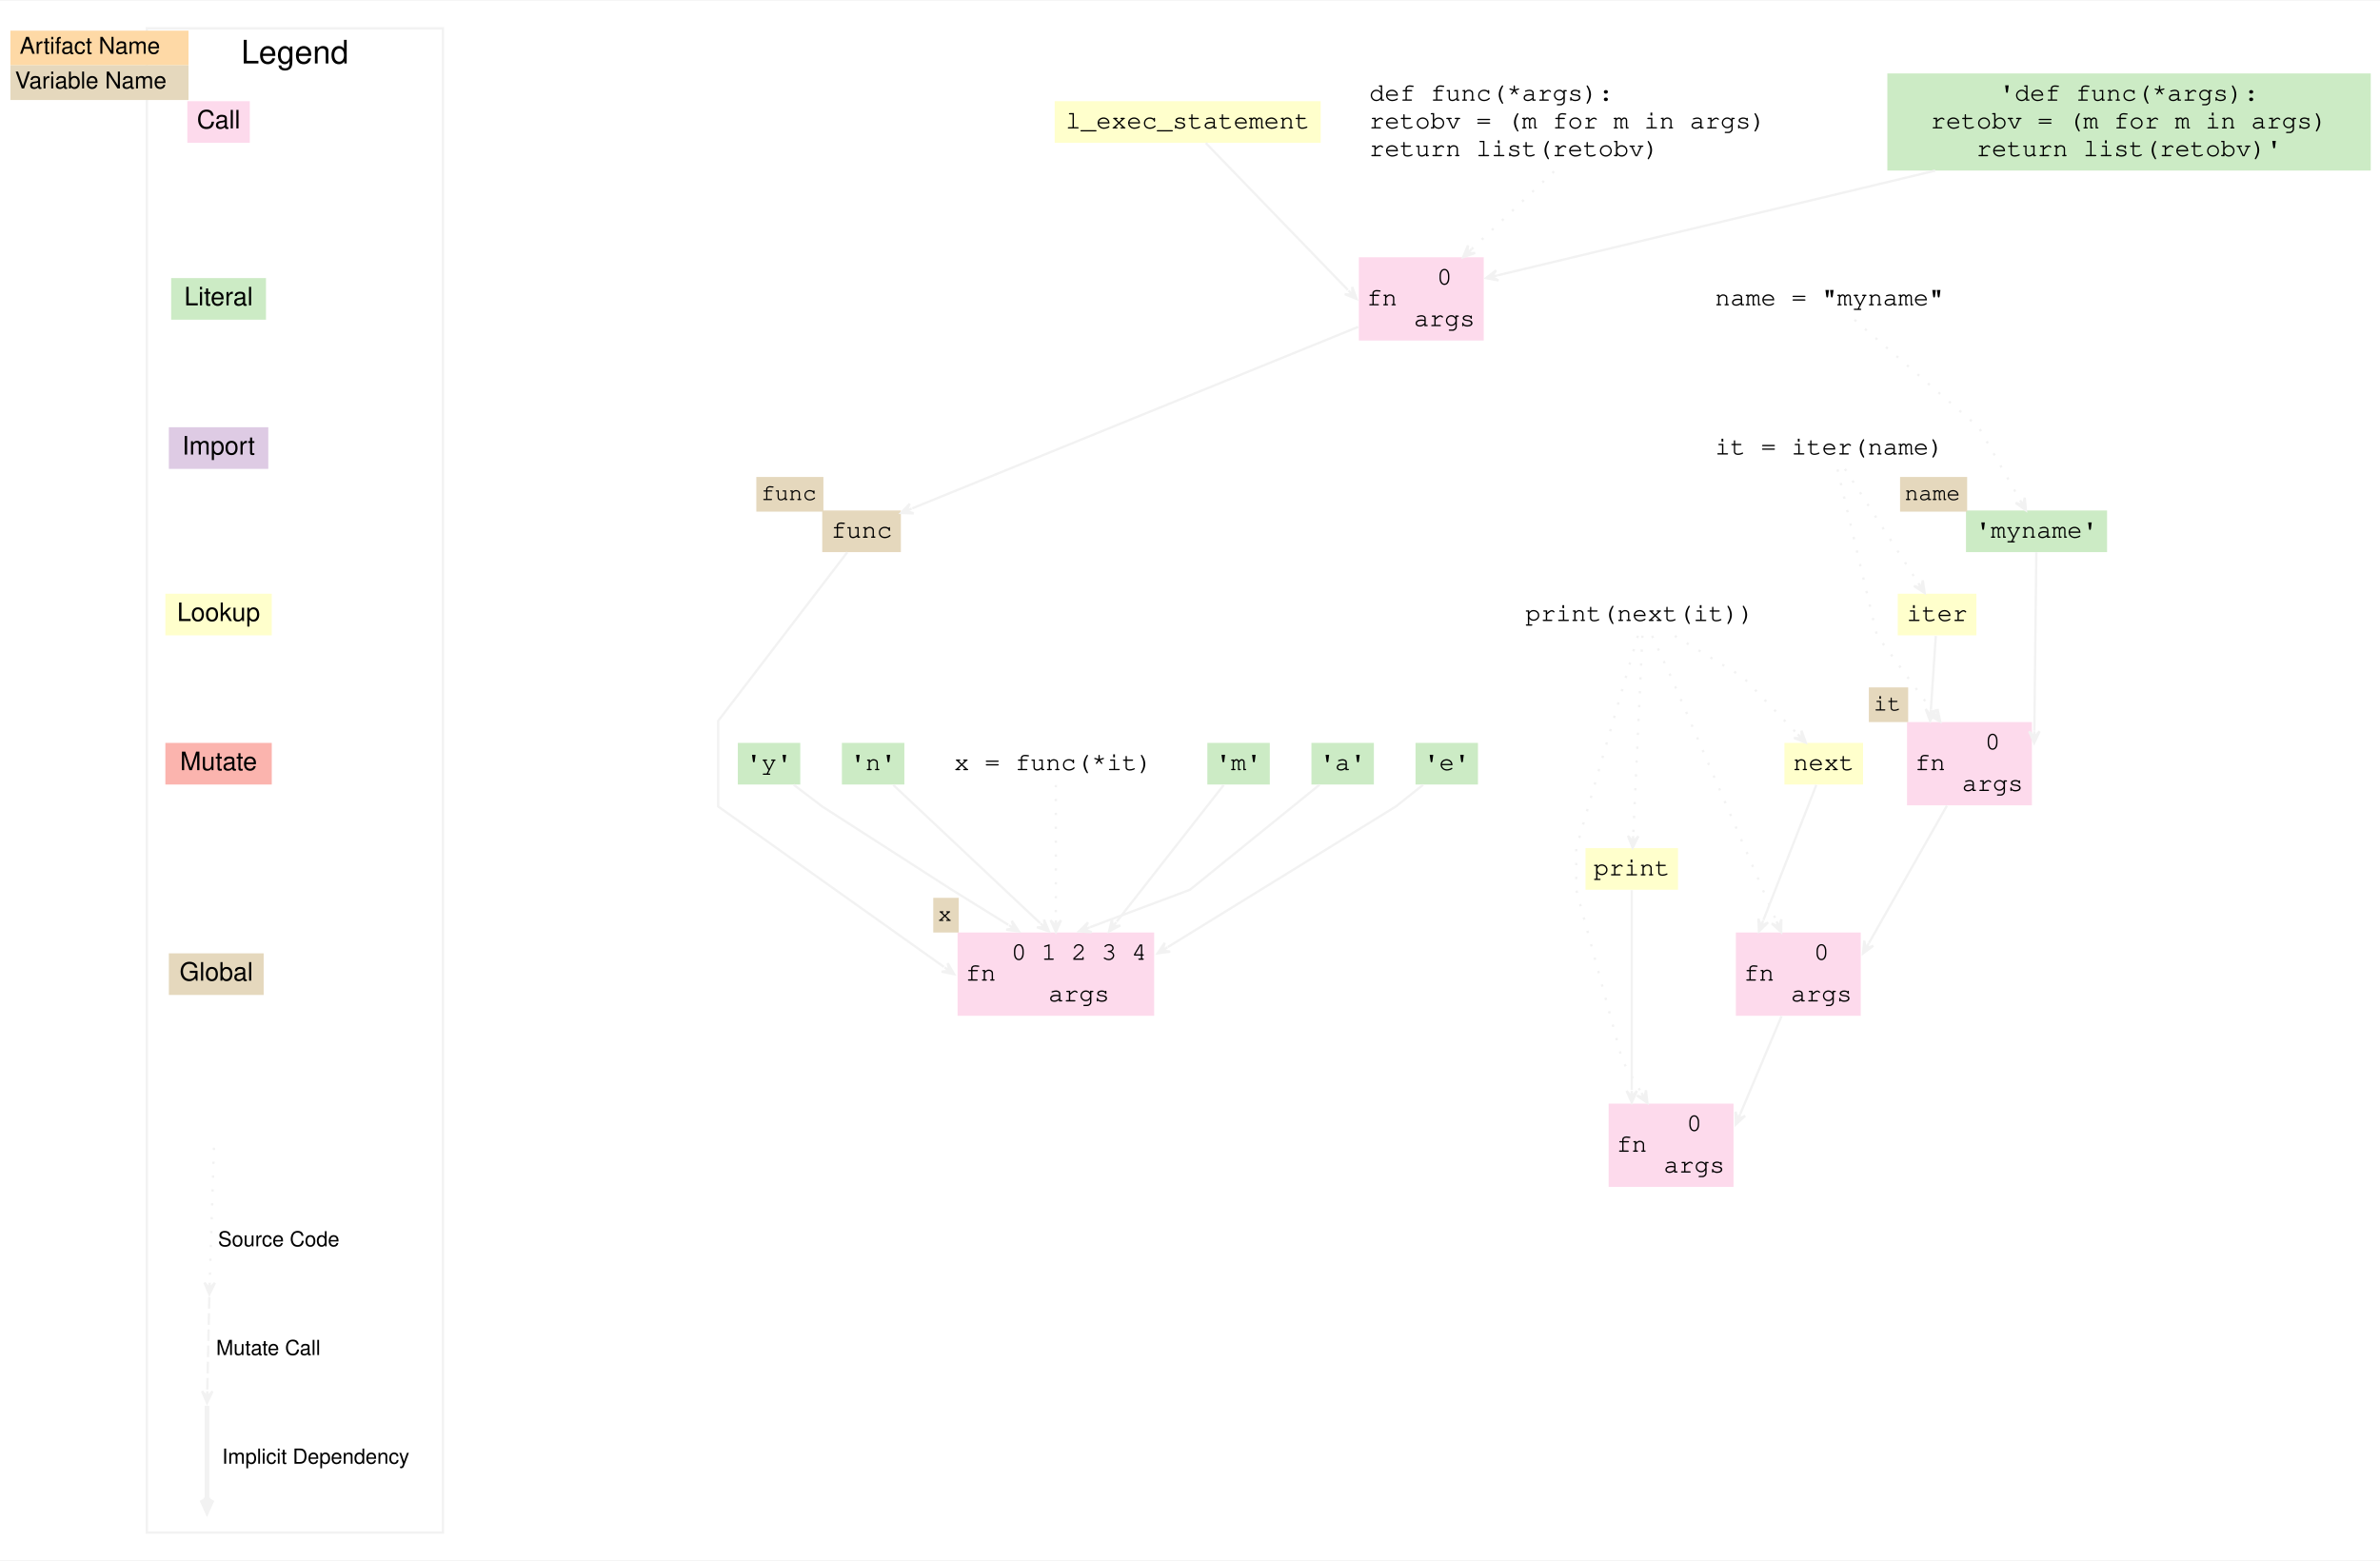
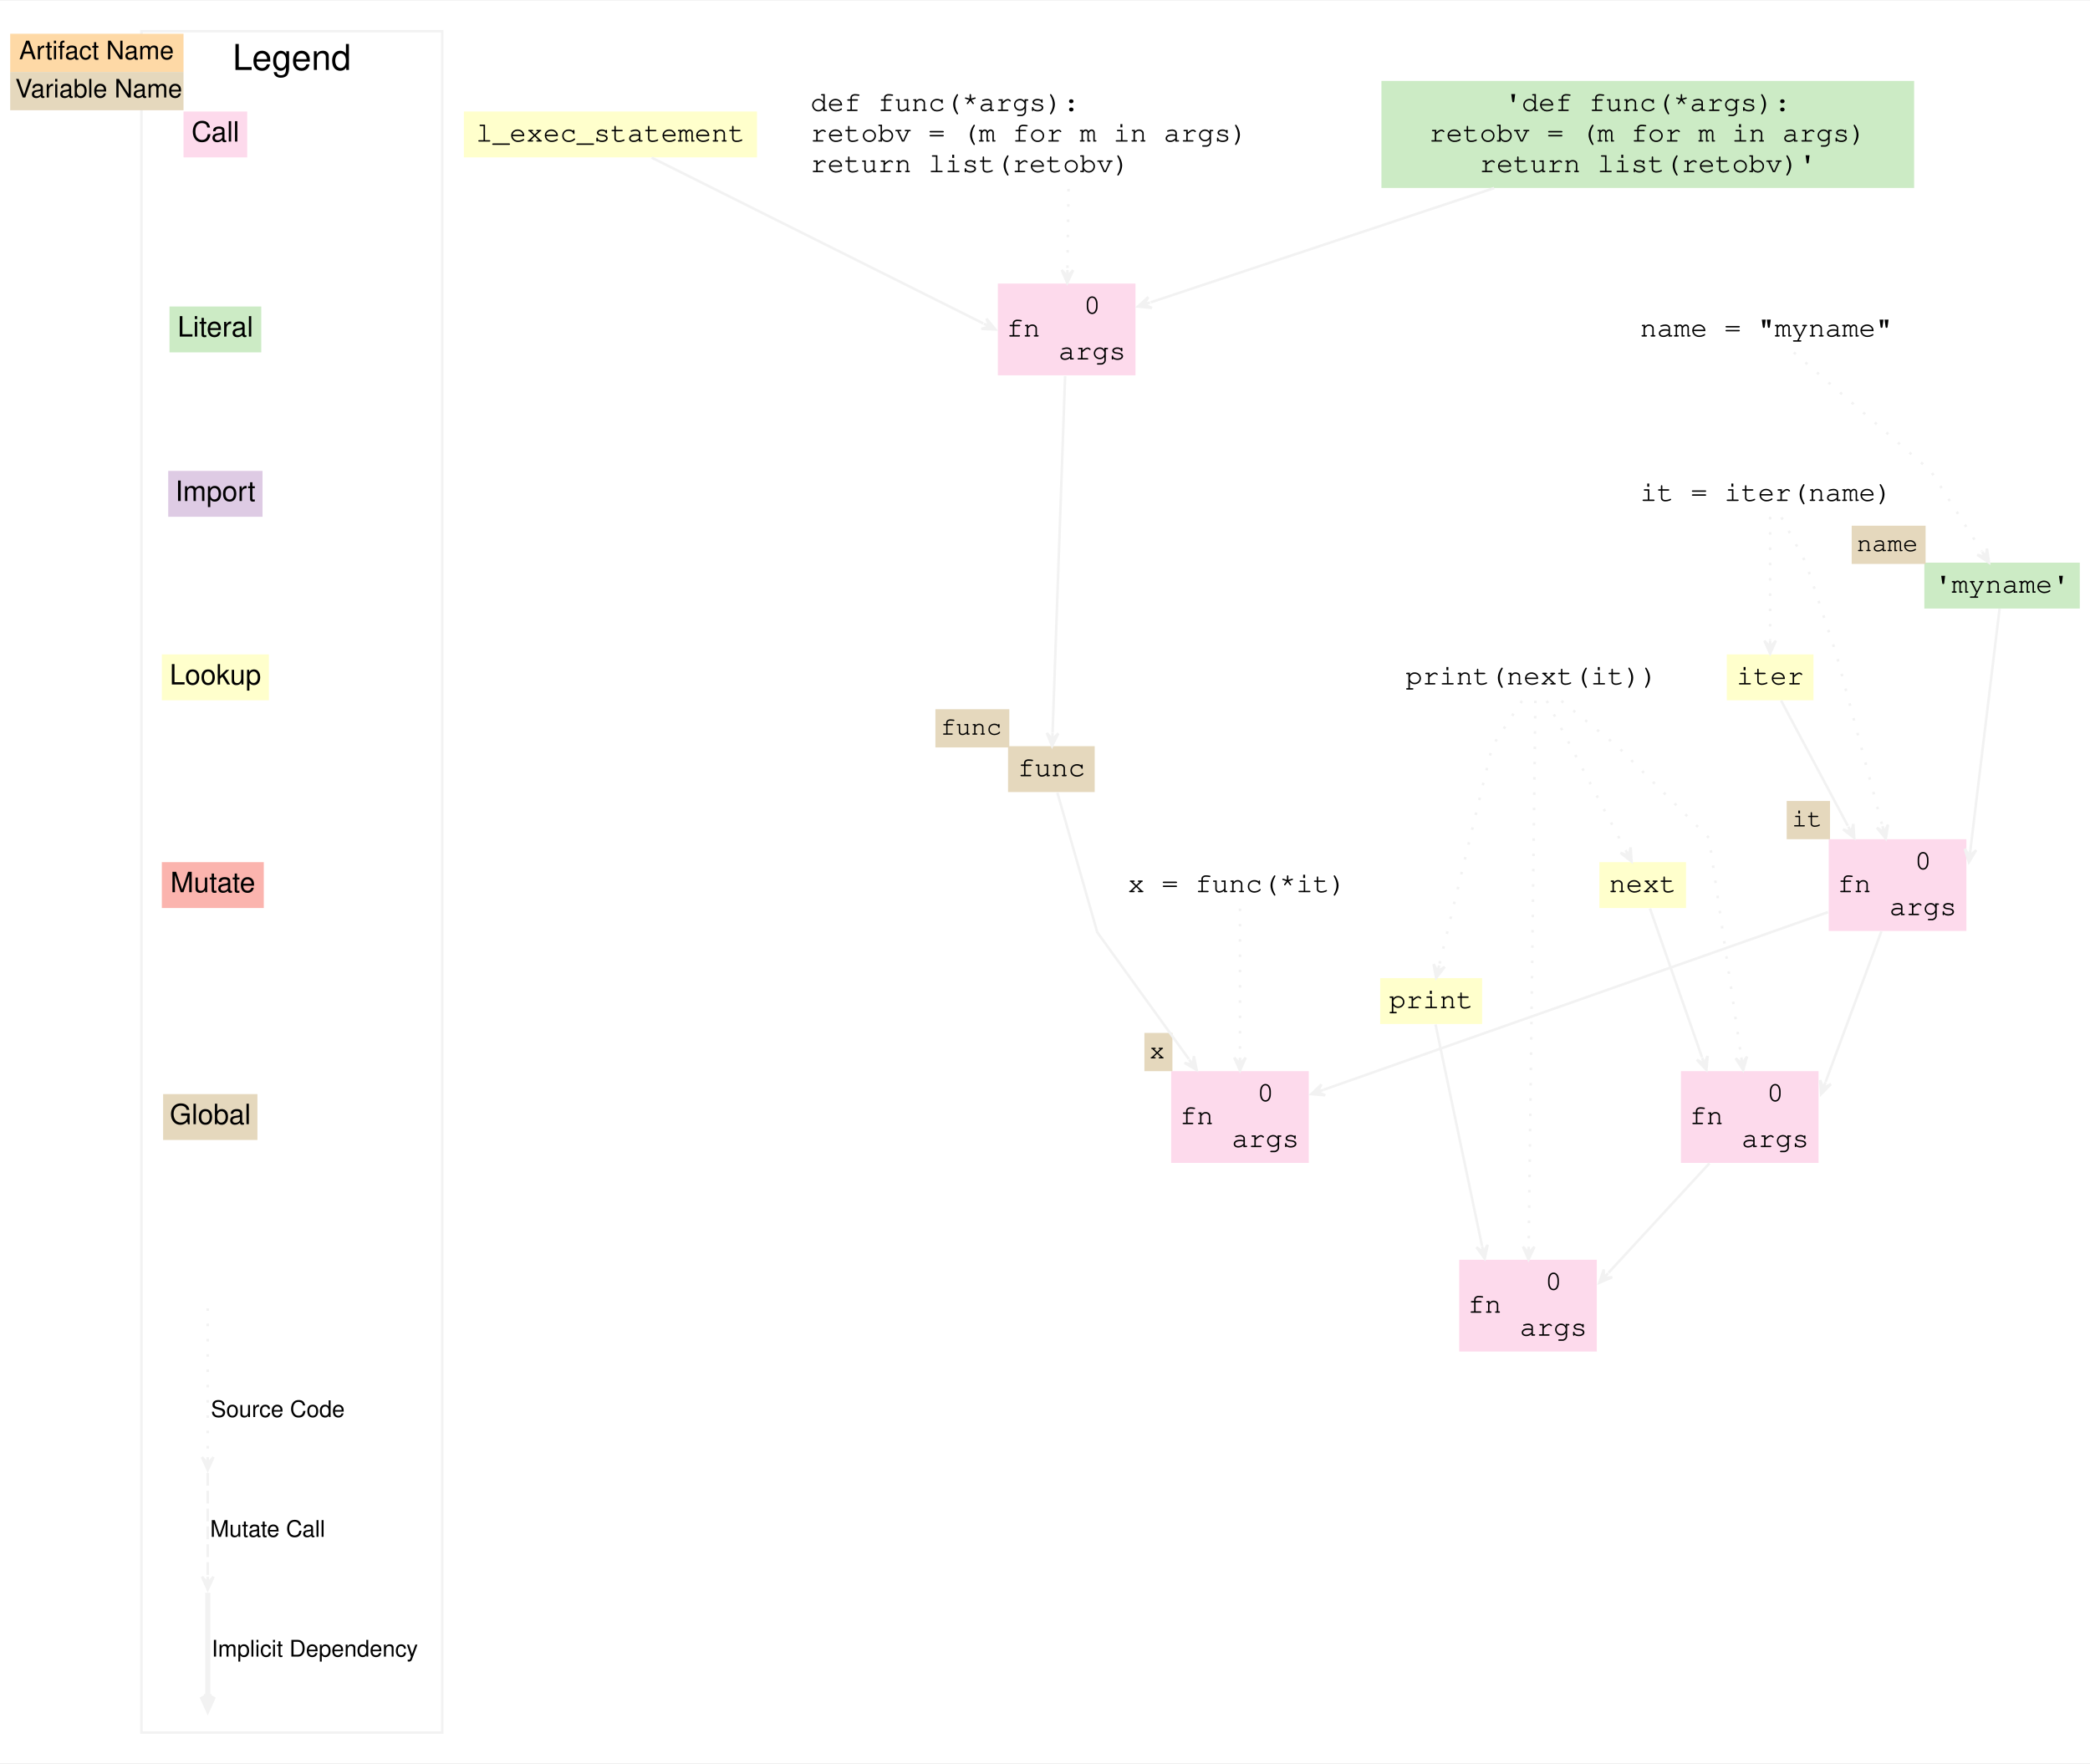
- <svg xmlns="http://www.w3.org/2000/svg" width="1029pt" height="675pt" viewBox="0 0 1029 674.5">
-   <g class="graph" transform="scale(1) translate(4 670.5)">
-     <polygon points="-4 4 -4 -670.5 1025 -670.5 1025 4" fill="#fff" stroke="transparent" />
+ <svg xmlns="http://www.w3.org/2000/svg" width="820pt" height="692pt" viewBox="0 0 820 691.5">
+   <g class="graph" transform="scale(1) translate(4 687.5)">
+     <polygon points="-4 4 -4 -687.5 816 -687.5 816 4" fill="#fff" stroke="transparent" />
    <g class="cluster">
-       <polygon points="59.5 -8 59.5 -658.5 187.5 -658.5 187.5 -8" fill="none" stroke="#f2f2f2" />
-       <text x="123.5" y="-643.3" font-family="Helvetica,sans-Serif" font-size="14" text-anchor="middle">Legend</text>
-     </g>
-     <g class="node">
-       <polygon points="77 -609 77 -627 104 -627 104 -609" fill="#fddaec" stroke="#f2f2f2" stroke-width="0" />
-       <text x="90.5" y="-615.2" fill="#000000" font-family="Helvetica,sans-Serif" font-size="11" text-anchor="middle">Call</text>
-       <polygon points="0.5 -642.5 0.5 -657.5 77.5 -657.5 77.5 -642.5" fill="#fed9a6" stroke="transparent" />
-       <text x="4.5" y="-647.5" fill="#000000" font-family="Helvetica,sans-Serif" font-size="10">Artifact Name</text>
-       <polygon points="0.5 -627.5 0.5 -642.5 77.5 -642.5 77.5 -627.5" fill="#e5d8bd" stroke="transparent" />
-       <text x="2.5" y="-632.5" fill="#000000" font-family="Helvetica,sans-Serif" font-size="10">Variable Name</text>
-       <polygon points="111 -550.5 70 -550.5 70 -532.5 111 -532.5" fill="#ccebc5" stroke="#f2f2f2" stroke-width="0" />
-       <text x="90.5" y="-538.7" fill="#000000" font-family="Helvetica,sans-Serif" font-size="11" text-anchor="middle">Literal</text>
-       <polygon points="112 -486 69 -486 69 -468 112 -468" fill="#decbe4" stroke="#f2f2f2" stroke-width="0" />
-       <text x="90.5" y="-474.2" fill="#000000" font-family="Helvetica,sans-Serif" font-size="11" text-anchor="middle">Import</text>
-       <polygon points="113.5 -414 67.5 -414 67.5 -396 113.5 -396" fill="#ffc" stroke="#f2f2f2" stroke-width="0" />
-       <text x="90.5" y="-402.2" fill="#000000" font-family="Helvetica,sans-Serif" font-size="11" text-anchor="middle">Lookup</text>
-       <polygon points="67.5 -331.5 67.5 -349.5 113.5 -349.5 113.5 -331.5" fill="#fbb4ae" stroke="#f2f2f2" stroke-width="0" />
-       <text x="90.5" y="-337.7" fill="#000000" font-family="Helvetica,sans-Serif" font-size="11" text-anchor="middle">Mutate</text>
-       <polygon points="110 -258.5 69 -258.5 69 -240.5 110 -240.5" fill="#e5d8bd" stroke="#f2f2f2" stroke-width="0" />
-       <text x="89.5" y="-246.7" fill="#000000" font-family="Helvetica,sans-Serif" font-size="11" text-anchor="middle">Global</text>
+       <polygon points="51.5 -8 51.5 -675.5 169.5 -675.5 169.5 -8" fill="none" stroke="#f2f2f2" />
+       <text x="110.5" y="-660.3" font-family="Helvetica,sans-Serif" font-size="14" text-anchor="middle">Legend</text>
+     </g>
+     <g class="node">
+       <polygon points="68 -626 68 -644 93 -644 93 -626" fill="#fddaec" stroke="#f2f2f2" stroke-width="0" />
+       <text x="80.5" y="-632.2" fill="#000000" font-family="Helvetica,sans-Serif" font-size="11" text-anchor="middle">Call</text>
+       <polygon points="0 -659.5 0 -674.5 68 -674.5 68 -659.5" fill="#fed9a6" stroke="transparent" />
+       <text x="3.5" y="-664.5" fill="#000000" font-family="Helvetica,sans-Serif" font-size="10">Artifact Name</text>
+       <polygon points="0 -644.5 0 -659.5 68 -659.5 68 -644.5" fill="#e5d8bd" stroke="transparent" />
+       <text x="2" y="-649.5" fill="#000000" font-family="Helvetica,sans-Serif" font-size="10">Variable Name</text>
+       <polygon points="98.5 -567.5 62.5 -567.5 62.5 -549.5 98.5 -549.5" fill="#ccebc5" stroke="#f2f2f2" stroke-width="0" />
+       <text x="80.5" y="-555.7" fill="#000000" font-family="Helvetica,sans-Serif" font-size="11" text-anchor="middle">Literal</text>
+       <polygon points="99 -503 62 -503 62 -485 99 -485" fill="#decbe4" stroke="#f2f2f2" stroke-width="0" />
+       <text x="80.5" y="-491.2" fill="#000000" font-family="Helvetica,sans-Serif" font-size="11" text-anchor="middle">Import</text>
+       <polygon points="101.5 -431 59.5 -431 59.5 -413 101.5 -413" fill="#ffc" stroke="#f2f2f2" stroke-width="0" />
+       <text x="80.5" y="-419.2" fill="#000000" font-family="Helvetica,sans-Serif" font-size="11" text-anchor="middle">Lookup</text>
+       <polygon points="59.5 -331.5 59.5 -349.5 99.5 -349.5 99.5 -331.5" fill="#fbb4ae" stroke="#f2f2f2" stroke-width="0" />
+       <text x="79.5" y="-337.7" fill="#000000" font-family="Helvetica,sans-Serif" font-size="11" text-anchor="middle">Mutate</text>
+       <polygon points="97 -258.5 60 -258.5 60 -240.5 97 -240.5" fill="#e5d8bd" stroke="#f2f2f2" stroke-width="0" />
+       <text x="78.5" y="-246.7" fill="#000000" font-family="Helvetica,sans-Serif" font-size="11" text-anchor="middle">Global</text>
    </g>
    <g class="edge">
-       <path d="m88.5-174.45c-0.05 1.58-1.37 43.52-1.84 58.33" fill="none" stroke="#f2f2f2" stroke-dasharray="1,5" />
-       <polygon points="86.5 -111.04 88.91 -115.97 86.58 -113.54 86.66 -116.04 86.66 -116.04 86.66 -116.04 86.58 -113.54 84.41 -116.11 86.5 -111.04" fill="#f2f2f2" stroke="#f2f2f2" />
-       <text x="116.5" y="-131.8" font-family="Helvetica,sans-Serif" font-size="9" text-anchor="middle">Source Code</text>
-       <path d="m86.5-109.87c-0.05 2.11-0.63 28.8-0.88 40.47" fill="none" stroke="#f2f2f2" stroke-dasharray="5,2" />
-       <polygon points="85.5 -64.12 87.86 -69.07 85.56 -66.62 85.61 -69.12 85.61 -69.12 85.61 -69.12 85.56 -66.62 83.36 -69.17 85.5 -64.12" fill="#f2f2f2" stroke="#f2f2f2" />
-       <text x="112" y="-84.8" font-family="Helvetica,sans-Serif" font-size="9" text-anchor="middle">Mutate Call</text>
-       <path d="m85.5-62.87v40.47" fill="none" stroke="#f2f2f2" stroke-width="2" />
-       <polygon points="85.5 -17.12 87.75 -22.12 86 -19.62 86 -22.12 85.5 -22.12 85 -22.12 85 -19.62 83.25 -22.12 85.5 -17.12" fill="#f2f2f2" stroke="#f2f2f2" stroke-width="2" />
-       <text x="132.5" y="-37.8" font-family="Helvetica,sans-Serif" font-size="9" text-anchor="middle">Implicit Dependency</text>
-     </g>
-     <g class="node">
-       <polygon points="567 -627 452 -627 452 -609 567 -609" fill="#ffc" stroke="#f2f2f2" stroke-width="0" />
-       <text x="509.5" y="-615.2" fill="#000000" font-family="Courier,monospace" font-size="11" text-anchor="middle">l_exec_statement</text>
-       <polygon points="583.5 -523.5 583.5 -559.5 637.5 -559.5 637.5 -523.5" fill="#fddaec" stroke="#f2f2f2" stroke-width="0" />
-       <text x="593.5" y="-538.7" fill="#000000" font-family="Courier,monospace" font-size="11" text-anchor="middle">fn</text>
-       <polyline points="603.5 -523.5 603.5 -559.5" fill="none" stroke="#f2f2f2" stroke-width="0" />
-       <text x="620.5" y="-547.7" fill="#000000" font-family="Courier,monospace" font-size="11" text-anchor="middle">0</text>
-       <polyline points="603.5 -541.5 637.5 -541.5" fill="none" stroke="#f2f2f2" stroke-width="0" />
-       <text x="620.5" y="-529.7" fill="#000000" font-family="Courier,monospace" font-size="11" text-anchor="middle">args</text>
-     </g>
-     <g class="edge" stroke="#f2f2f2">
-       <path d="m517.31-608.92c15.6 16.13 50.07 51.78 61.46 63.56" fill="none" />
-       <polygon points="582.5 -541.5 580.64 -546.66 580.76 -543.3 579.02 -545.09 579.02 -545.09 579.02 -545.09 580.76 -543.3 577.41 -543.53 582.5 -541.5" fill="#f2f2f2" />
-     </g>
-     <g class="node">
-       <polygon points="1021 -639 812 -639 812 -597 1021 -597" fill="#ccebc5" stroke="#f2f2f2" stroke-width="0" />
+       <path d="m77.5-174.45v58.33" fill="none" stroke="#f2f2f2" stroke-dasharray="1,5" />
+       <polygon points="77.5 -111.04 79.75 -116.04 77.5 -113.54 77.5 -116.04 77.5 -116.04 77.5 -116.04 77.5 -113.54 75.25 -116.04 77.5 -111.04" fill="#f2f2f2" stroke="#f2f2f2" />
+       <text x="105" y="-131.8" font-family="Helvetica,sans-Serif" font-size="9" text-anchor="middle">Source Code</text>
+       <path d="m77.5-109.87v40.47" fill="none" stroke="#f2f2f2" stroke-dasharray="5,2" />
+       <polygon points="77.5 -64.12 79.75 -69.12 77.5 -66.62 77.5 -69.12 77.5 -69.12 77.5 -69.12 77.5 -66.62 75.25 -69.12 77.5 -64.12" fill="#f2f2f2" stroke="#f2f2f2" />
+       <text x="101" y="-84.8" font-family="Helvetica,sans-Serif" font-size="9" text-anchor="middle">Mutate Call</text>
+       <path d="m77.5-62.87v40.47" fill="none" stroke="#f2f2f2" stroke-width="2" />
+       <polygon points="77.5 -17.12 79.75 -22.12 78 -19.62 78 -22.12 77.5 -22.12 77 -22.12 77 -19.62 75.25 -22.12 77.5 -17.12" fill="#f2f2f2" stroke="#f2f2f2" stroke-width="2" />
+       <text x="119.5" y="-37.8" font-family="Helvetica,sans-Serif" font-size="9" text-anchor="middle">Implicit Dependency</text>
+     </g>
+     <g class="node">
+       <polygon points="293 -644 178 -644 178 -626 293 -626" fill="#ffc" stroke="#f2f2f2" stroke-width="0" />
+       <text x="235.5" y="-632.2" fill="#000000" font-family="Courier,monospace" font-size="11" text-anchor="middle">l_exec_statement</text>
+       <polygon points="387.5 -540.5 387.5 -576.5 441.5 -576.5 441.5 -540.5" fill="#fddaec" stroke="#f2f2f2" stroke-width="0" />
+       <text x="397.5" y="-555.7" fill="#000000" font-family="Courier,monospace" font-size="11" text-anchor="middle">fn</text>
+       <polyline points="407.5 -540.5 407.5 -576.5" fill="none" stroke="#f2f2f2" stroke-width="0" />
+       <text x="424.5" y="-564.7" fill="#000000" font-family="Courier,monospace" font-size="11" text-anchor="middle">0</text>
+       <polyline points="407.5 -558.5 441.5 -558.5" fill="none" stroke="#f2f2f2" stroke-width="0" />
+       <text x="424.5" y="-546.7" fill="#000000" font-family="Courier,monospace" font-size="11" text-anchor="middle">args</text>
+     </g>
+     <g class="edge" stroke="#f2f2f2">
+       <path d="m251.66-625.92c33.78 16.89 110.37 55.19 130.12 65.06" fill="none" />
+       <polygon points="386.5 -558.5 383.03 -562.75 384.26 -559.62 382.03 -560.74 382.03 -560.74 382.03 -560.74 384.26 -559.62 381.02 -558.72 386.5 -558.5" fill="#f2f2f2" />
+     </g>
+     <g class="node">
+       <polygon points="747 -656 538 -656 538 -614 747 -614" fill="#ccebc5" stroke="#f2f2f2" stroke-width="0" />
      <g fill="#000000" font-family="Courier,monospace" font-size="11" text-anchor="middle">
-         <text x="916.5" y="-627.2">'def func(*args):</text>
-         <text x="916.5" y="-615.2">retobv = (m for m in args)</text>
-         <text x="916.5" y="-603.2">return list(retobv)'</text>
+         <text x="642.5" y="-644.2">'def func(*args):</text>
+         <text x="642.5" y="-632.2">retobv = (m for m in args)</text>
+         <text x="642.5" y="-620.2">return list(retobv)'</text>
      </g>
    </g>
    <g class="edge" stroke="#f2f2f2">
-       <path d="m832.71-596.96c-71.62 17.14-166.6 39.85-189.22 45.27" fill="none" />
-       <polygon points="638.5 -550.5 643.89 -549.48 640.93 -551.08 643.36 -551.66 643.36 -551.66 643.36 -551.66 640.93 -551.08 642.84 -553.85 638.5 -550.5" fill="#f2f2f2" />
-     </g>
-     <g class="node">
-       <polygon points="385.5 -450 351.5 -450 351.5 -432 385.5 -432" fill="#e5d8bd" stroke="#f2f2f2" stroke-width="0" />
-       <text x="368.5" y="-438.2" fill="#000000" font-family="Courier,monospace" font-size="11" text-anchor="middle">func</text>
-       <polygon points="323 -449.5 323 -464.5 352 -464.5 352 -449.5" fill="#e5d8bd" stroke="transparent" />
-       <text x="325" y="-454.5" fill="#000000" font-family="Courier,monospace" font-size="10">func</text>
-       <polygon points="410 -231.5 410 -267.5 495 -267.5 495 -231.5" fill="#fddaec" stroke="#f2f2f2" stroke-width="0" />
-       <text x="420" y="-246.7" fill="#000000" font-family="Courier,monospace" font-size="11" text-anchor="middle">fn</text>
-       <polyline points="430 -231.5 430 -267.5" fill="none" stroke="#f2f2f2" stroke-width="0" />
-       <text x="436.5" y="-255.7" fill="#000000" font-family="Courier,monospace" font-size="11" text-anchor="middle">0</text>
-       <polyline points="443 -249.5 443 -267.5" fill="none" stroke="#f2f2f2" stroke-width="0" />
-       <text x="449.5" y="-255.7" fill="#000000" font-family="Courier,monospace" font-size="11" text-anchor="middle">1</text>
-       <polyline points="456 -249.5 456 -267.5" fill="none" stroke="#f2f2f2" stroke-width="0" />
-       <text x="462.5" y="-255.7" fill="#000000" font-family="Courier,monospace" font-size="11" text-anchor="middle">2</text>
-       <polyline points="469 -249.5 469 -267.5" fill="none" stroke="#f2f2f2" stroke-width="0" />
-       <text x="475.5" y="-255.7" fill="#000000" font-family="Courier,monospace" font-size="11" text-anchor="middle">3</text>
-       <polyline points="482 -249.5 482 -267.5" fill="none" stroke="#f2f2f2" stroke-width="0" />
-       <text x="488.5" y="-255.7" fill="#000000" font-family="Courier,monospace" font-size="11" text-anchor="middle">4</text>
-       <polyline points="430 -249.5 495 -249.5" fill="none" stroke="#f2f2f2" stroke-width="0" />
-       <text x="462.5" y="-237.7" fill="#000000" font-family="Courier,monospace" font-size="11" text-anchor="middle">args</text>
-       <polygon points="399.5 -267.5 399.5 -282.5 410.5 -282.5 410.5 -267.5" fill="#e5d8bd" stroke="transparent" />
-       <text x="401.5" y="-272.5" fill="#000000" font-family="Courier,monospace" font-size="10">x</text>
-     </g>
-     <g class="edge" stroke="#f2f2f2">
-       <path d="m362.33-431.94c-15.68 20.49-55.83 72.94-55.83 72.94v37s78.09 55.51 97.62 69.38" fill="none" />
-       <polygon points="408.5 -249.5 405.73 -254.23 406.46 -250.95 404.42 -252.4 404.42 -252.4 404.42 -252.4 406.46 -250.95 403.12 -250.56 408.5 -249.5" fill="#f2f2f2" />
-       <path d="m583.21-529.39c-48.44 19.72-148.52 60.45-192.81 78.47" fill="none" />
-       <polygon points="385.54 -448.94 391.02 -448.74 387.85 -449.88 390.17 -450.82 390.17 -450.82 390.17 -450.82 387.85 -449.88 389.32 -452.9 385.54 -448.94" fill="#f2f2f2" />
-     </g>
-     <g class="node">
-       <polygon points="907 -450 846 -450 846 -432 907 -432" fill="#ccebc5" stroke="#f2f2f2" stroke-width="0" />
-       <text x="876.5" y="-438.2" fill="#000000" font-family="Courier,monospace" font-size="11" text-anchor="middle">'myname'</text>
-       <polygon points="817.5 -449.5 817.5 -464.5 846.5 -464.5 846.5 -449.5" fill="#e5d8bd" stroke="transparent" />
-       <text x="819.5" y="-454.5" fill="#000000" font-family="Courier,monospace" font-size="10">name</text>
-       <polygon points="820.5 -322.5 820.5 -358.5 874.5 -358.5 874.5 -322.5" fill="#fddaec" stroke="#f2f2f2" stroke-width="0" />
-       <text x="830.5" y="-337.7" fill="#000000" font-family="Courier,monospace" font-size="11" text-anchor="middle">fn</text>
-       <polyline points="840.5 -322.5 840.5 -358.5" fill="none" stroke="#f2f2f2" stroke-width="0" />
-       <text x="857.5" y="-346.7" fill="#000000" font-family="Courier,monospace" font-size="11" text-anchor="middle">0</text>
-       <polyline points="840.5 -340.5 874.5 -340.5" fill="none" stroke="#f2f2f2" stroke-width="0" />
-       <text x="857.5" y="-328.7" fill="#000000" font-family="Courier,monospace" font-size="11" text-anchor="middle">args</text>
-       <polygon points="804 -358.5 804 -373.5 821 -373.5 821 -358.5" fill="#e5d8bd" stroke="transparent" />
-       <text x="806" y="-363.5" fill="#000000" font-family="Courier,monospace" font-size="10">it</text>
-     </g>
-     <g class="edge" stroke="#f2f2f2">
-       <path d="m876.41-431.97c-0.2 18.17-0.68 62.02-0.85 77.2" fill="none" />
-       <polygon points="875.5 -349.5 877.81 -354.47 875.53 -352 875.56 -354.5 875.56 -354.5 875.56 -354.5 875.53 -352 873.31 -354.52 875.5 -349.5" fill="#f2f2f2" />
-     </g>
-     <g class="node">
-       <polygon points="850.5 -414 816.5 -414 816.5 -396 850.5 -396" fill="#ffc" stroke="#f2f2f2" stroke-width="0" />
-       <text x="833.5" y="-402.2" fill="#000000" font-family="Courier,monospace" font-size="11" text-anchor="middle">iter</text>
-     </g>
-     <g class="edge" stroke="#f2f2f2">
-       <path d="m832.95-395.75c-0.62 9.24-1.59 23.92-2.11 31.63" fill="none" />
-       <polygon points="830.5 -359 833.08 -363.84 830.67 -361.49 830.83 -363.99 830.83 -363.99 830.83 -363.99 830.67 -361.49 828.59 -364.14 830.5 -359" fill="#f2f2f2" />
-     </g>
-     <g class="node">
-       <polygon points="746.5 -231.5 746.5 -267.5 800.5 -267.5 800.5 -231.5" fill="#fddaec" stroke="#f2f2f2" stroke-width="0" />
-       <text x="756.5" y="-246.7" fill="#000000" font-family="Courier,monospace" font-size="11" text-anchor="middle">fn</text>
-       <polyline points="766.5 -231.5 766.5 -267.5" fill="none" stroke="#f2f2f2" stroke-width="0" />
-       <text x="783.5" y="-255.7" fill="#000000" font-family="Courier,monospace" font-size="11" text-anchor="middle">0</text>
-       <polyline points="766.5 -249.5 800.5 -249.5" fill="none" stroke="#f2f2f2" stroke-width="0" />
-       <text x="783.5" y="-237.7" fill="#000000" font-family="Courier,monospace" font-size="11" text-anchor="middle">args</text>
-     </g>
-     <g class="edge" stroke="#f2f2f2">
-       <path d="m837.74-322.32c-10.76 18.95-27.38 48.22-33.69 59.34" fill="none" />
-       <polygon points="801.5 -258.5 805.93 -261.74 802.73 -260.67 803.97 -262.85 803.97 -262.85 803.97 -262.85 802.73 -260.67 802.01 -263.96 801.5 -258.5" fill="#f2f2f2" />
-     </g>
-     <g class="node">
-       <polygon points="801.5 -349.5 767.5 -349.5 767.5 -331.5 801.5 -331.5" fill="#ffc" stroke="#f2f2f2" stroke-width="0" />
-       <text x="784.5" y="-337.7" fill="#000000" font-family="Courier,monospace" font-size="11" text-anchor="middle">next</text>
-     </g>
-     <g class="edge" stroke="#f2f2f2">
-       <path d="m781.29-331.3c-5.86 14.97-18.12 46.28-22.86 58.38" fill="none" />
-       <polygon points="756.5 -268 760.42 -271.84 757.41 -270.33 758.32 -272.66 758.32 -272.66 758.32 -272.66 757.41 -270.33 756.23 -273.48 756.5 -268" fill="#f2f2f2" />
-     </g>
-     <g class="node">
-       <polygon points="691.5 -157.5 691.5 -193.5 745.5 -193.5 745.5 -157.5" fill="#fddaec" stroke="#f2f2f2" stroke-width="0" />
-       <text x="701.5" y="-172.7" fill="#000000" font-family="Courier,monospace" font-size="11" text-anchor="middle">fn</text>
-       <polyline points="711.5 -157.5 711.5 -193.5" fill="none" stroke="#f2f2f2" stroke-width="0" />
-       <text x="728.5" y="-181.7" fill="#000000" font-family="Courier,monospace" font-size="11" text-anchor="middle">0</text>
-       <polyline points="711.5 -175.5 745.5 -175.5" fill="none" stroke="#f2f2f2" stroke-width="0" />
-       <text x="728.5" y="-163.7" fill="#000000" font-family="Courier,monospace" font-size="11" text-anchor="middle">args</text>
-     </g>
-     <g class="edge" stroke="#f2f2f2">
-       <path d="m766.26-231.35c-5.99 14.22-14.11 33.46-17.8 42.2" fill="none" />
-       <polygon points="746.5 -184.5 750.52 -188.23 747.47 -186.8 748.44 -189.11 748.44 -189.11 748.44 -189.11 747.47 -186.8 746.37 -189.98 746.5 -184.5" fill="#f2f2f2" />
-     </g>
-     <g class="node">
-       <polygon points="721.5 -304 681.5 -304 681.5 -286 721.5 -286" fill="#ffc" stroke="#f2f2f2" stroke-width="0" />
-       <text x="701.5" y="-292.2" fill="#000000" font-family="Courier,monospace" font-size="11" text-anchor="middle">print</text>
-     </g>
-     <g class="edge" stroke="#f2f2f2">
-       <path d="m701.5-285.82v86.37" fill="none" />
-       <polygon points="701.5 -194 703.75 -199 701.5 -196.5 701.5 -199 701.5 -199 701.5 -199 701.5 -196.5 699.25 -199 701.5 -194" fill="#f2f2f2" />
-     </g>
-     <g class="node">
-       <polygon points="342 -349.5 315 -349.5 315 -331.5 342 -331.5" fill="#ccebc5" stroke="#f2f2f2" stroke-width="0" />
-       <text x="328.5" y="-337.7" fill="#000000" font-family="Courier,monospace" font-size="11" text-anchor="middle">'y'</text>
-     </g>
-     <g class="edge" stroke="#f2f2f2">
-       <path d="m339.19-331.36c6.01 4.57 12.31 9.36 12.31 9.36l56 36s16.31 10.12 24.47 15.19" fill="none" />
-       <polygon points="436.5 -268 433.44 -272.55 434.38 -269.32 432.25 -270.64 432.25 -270.64 432.25 -270.64 434.38 -269.32 431.07 -268.73 436.5 -268" fill="#f2f2f2" />
-     </g>
-     <g class="node">
-       <polygon points="387 -349.5 360 -349.5 360 -331.5 387 -331.5" fill="#ccebc5" stroke="#f2f2f2" stroke-width="0" />
-       <text x="373.5" y="-337.7" fill="#000000" font-family="Courier,monospace" font-size="11" text-anchor="middle">'n'</text>
-     </g>
-     <g class="edge" stroke="#f2f2f2">
-       <path d="m382.22-331.3c16.53 15.55 51.82 48.76 63.47 59.71" fill="none" />
-       <polygon points="449.5 -268 447.4 -273.06 447.68 -269.71 445.86 -271.43 445.86 -271.43 445.86 -271.43 447.68 -269.71 444.32 -269.79 449.5 -268" fill="#f2f2f2" />
-     </g>
-     <g class="node">
-       <polygon points="590 -349.5 563 -349.5 563 -331.5 590 -331.5" fill="#ccebc5" stroke="#f2f2f2" stroke-width="0" />
-       <text x="576.5" y="-337.7" fill="#000000" font-family="Courier,monospace" font-size="11" text-anchor="middle">'a'</text>
-     </g>
-     <g class="edge" stroke="#f2f2f2">
-       <path d="m566.48-331.37c-18.47 14.96-55.98 45.37-55.98 45.37s-31.08 11.66-43.22 16.21" fill="none" />
-       <polygon points="462.5 -268 467.97 -267.65 464.84 -268.88 467.18 -269.76 467.18 -269.76 467.18 -269.76 464.84 -268.88 466.39 -271.86 462.5 -268" fill="#f2f2f2" />
-     </g>
-     <g class="node">
-       <polygon points="545 -349.5 518 -349.5 518 -331.5 545 -331.5" fill="#ccebc5" stroke="#f2f2f2" stroke-width="0" />
-       <text x="531.5" y="-337.7" fill="#000000" font-family="Courier,monospace" font-size="11" text-anchor="middle">'m'</text>
-     </g>
-     <g class="edge" stroke="#f2f2f2">
-       <path d="m525.08-331.3c-11.96 15.26-37.21 47.51-46.27 59.07" fill="none" />
-       <polygon points="475.5 -268 480.35 -270.55 477.04 -269.97 478.58 -271.94 478.58 -271.94 478.58 -271.94 477.04 -269.97 476.81 -273.32 475.5 -268" fill="#f2f2f2" />
-     </g>
-     <g class="node">
-       <polygon points="635 -349.5 608 -349.5 608 -331.5 635 -331.5" fill="#ccebc5" stroke="#f2f2f2" stroke-width="0" />
-       <text x="621.5" y="-337.7" fill="#000000" font-family="Courier,monospace" font-size="11" text-anchor="middle">'e'</text>
-     </g>
-     <g class="edge" stroke="#f2f2f2">
-       <path d="m611.27-331.36c-5.74 4.57-11.77 9.36-11.77 9.36s-78.86 48.62-98.57 60.77" fill="none" />
-       <polygon points="496.5 -258.5 501.94 -259.21 498.63 -259.81 500.76 -261.12 500.76 -261.12 500.76 -261.12 498.63 -259.81 499.58 -263.04 496.5 -258.5" fill="#f2f2f2" />
-     </g>
-     <g class="node">
-       <polygon points="794 -639 585 -639 585 -597 794 -597" fill="none" stroke="#000" stroke-width="0" />
+       <path d="m582.22-613.96c-50.15 16.68-116.21 38.64-134.71 44.8" fill="none" />
+       <polygon points="442.5 -567.5 447.95 -566.94 444.87 -568.29 447.24 -569.08 447.24 -569.08 447.24 -569.08 444.87 -568.29 446.53 -571.21 442.5 -567.5" fill="#f2f2f2" />
+     </g>
+     <g class="node">
+       <polygon points="425.5 -395 391.5 -395 391.5 -377 425.5 -377" fill="#e5d8bd" stroke="#f2f2f2" stroke-width="0" />
+       <text x="408.5" y="-383.2" fill="#000000" font-family="Courier,monospace" font-size="11" text-anchor="middle">func</text>
+       <polygon points="363 -394.5 363 -409.5 392 -409.5 392 -394.5" fill="#e5d8bd" stroke="transparent" />
+       <text x="365" y="-399.5" fill="#000000" font-family="Courier,monospace" font-size="10">func</text>
+       <polygon points="455.5 -231.5 455.5 -267.5 509.5 -267.5 509.5 -231.5" fill="#fddaec" stroke="#f2f2f2" stroke-width="0" />
+       <text x="465.5" y="-246.7" fill="#000000" font-family="Courier,monospace" font-size="11" text-anchor="middle">fn</text>
+       <polyline points="475.5 -231.5 475.5 -267.5" fill="none" stroke="#f2f2f2" stroke-width="0" />
+       <text x="492.5" y="-255.7" fill="#000000" font-family="Courier,monospace" font-size="11" text-anchor="middle">0</text>
+       <polyline points="475.5 -249.5 509.5 -249.5" fill="none" stroke="#f2f2f2" stroke-width="0" />
+       <text x="492.5" y="-237.7" fill="#000000" font-family="Courier,monospace" font-size="11" text-anchor="middle">args</text>
+       <polygon points="445 -267.5 445 -282.5 456 -282.5 456 -267.5" fill="#e5d8bd" stroke="transparent" />
+       <text x="447" y="-272.5" fill="#000000" font-family="Courier,monospace" font-size="10">x</text>
+     </g>
+     <g class="edge" stroke="#f2f2f2">
+       <path d="m410.85-376.76c4.88 17.07 15.65 54.76 15.65 54.76s26.75 37.03 35.94 49.76" fill="none" />
+       <polygon points="465.5 -268 464.4 -273.37 464.04 -270.03 462.57 -272.05 462.57 -272.05 462.57 -272.05 464.04 -270.03 460.75 -270.74 465.5 -268" fill="#f2f2f2" />
+       <path d="m413.89-540.21c-1.2 34.11-3.85 109.42-4.92 139.96" fill="none" />
+       <polygon points="408.78 -395.09 411.21 -400.01 408.87 -397.59 408.96 -400.09 408.96 -400.09 408.96 -400.09 408.87 -397.59 406.71 -400.17 408.78 -395.09" fill="#f2f2f2" />
+     </g>
+     <g class="node">
+       <polygon points="812 -467 751 -467 751 -449 812 -449" fill="#ccebc5" stroke="#f2f2f2" stroke-width="0" />
+       <text x="781.5" y="-455.2" fill="#000000" font-family="Courier,monospace" font-size="11" text-anchor="middle">'myname'</text>
+       <polygon points="722.5 -466.5 722.5 -481.5 751.5 -481.5 751.5 -466.5" fill="#e5d8bd" stroke="transparent" />
+       <text x="724.5" y="-471.5" fill="#000000" font-family="Courier,monospace" font-size="10">name</text>
+       <polygon points="713.5 -322.5 713.5 -358.5 767.5 -358.5 767.5 -322.5" fill="#fddaec" stroke="#f2f2f2" stroke-width="0" />
+       <text x="723.5" y="-337.7" fill="#000000" font-family="Courier,monospace" font-size="11" text-anchor="middle">fn</text>
+       <polyline points="733.5 -322.5 733.5 -358.5" fill="none" stroke="#f2f2f2" stroke-width="0" />
+       <text x="750.5" y="-346.7" fill="#000000" font-family="Courier,monospace" font-size="11" text-anchor="middle">0</text>
+       <polyline points="733.5 -340.5 767.5 -340.5" fill="none" stroke="#f2f2f2" stroke-width="0" />
+       <text x="750.5" y="-328.7" fill="#000000" font-family="Courier,monospace" font-size="11" text-anchor="middle">args</text>
+       <polygon points="697 -358.5 697 -373.5 714 -373.5 714 -358.5" fill="#e5d8bd" stroke="transparent" />
+       <text x="699" y="-363.5" fill="#000000" font-family="Courier,monospace" font-size="10">it</text>
+     </g>
+     <g class="edge" stroke="#f2f2f2">
+       <path d="m780.52-448.92c-2.55 21.09-9.35 77.37-11.42 94.44" fill="none" />
+       <polygon points="768.5 -349.5 771.33 -354.19 768.8 -351.98 769.1 -354.46 769.1 -354.46 769.1 -354.46 768.8 -351.98 766.87 -354.73 768.5 -349.5" fill="#f2f2f2" />
+     </g>
+     <g class="node">
+       <polygon points="707.5 -431 673.5 -431 673.5 -413 707.5 -413" fill="#ffc" stroke="#f2f2f2" stroke-width="0" />
+       <text x="690.5" y="-419.2" fill="#000000" font-family="Courier,monospace" font-size="11" text-anchor="middle">iter</text>
+     </g>
+     <g class="edge" stroke="#f2f2f2">
+       <path d="m694.81-412.89c6.99 13.12 20.57 38.63 26.18 49.17" fill="none" />
+       <polygon points="723.5 -359 723.14 -364.47 722.33 -361.21 721.15 -363.41 721.15 -363.41 721.15 -363.41 722.33 -361.21 719.16 -362.36 723.5 -359" fill="#f2f2f2" />
+     </g>
+     <g class="node">
+       <polygon points="655.5 -231.5 655.5 -267.5 709.5 -267.5 709.5 -231.5" fill="#fddaec" stroke="#f2f2f2" stroke-width="0" />
+       <text x="665.5" y="-246.7" fill="#000000" font-family="Courier,monospace" font-size="11" text-anchor="middle">fn</text>
+       <polyline points="675.5 -231.5 675.5 -267.5" fill="none" stroke="#f2f2f2" stroke-width="0" />
+       <text x="692.5" y="-255.7" fill="#000000" font-family="Courier,monospace" font-size="11" text-anchor="middle">0</text>
+       <polyline points="675.5 -249.5 709.5 -249.5" fill="none" stroke="#f2f2f2" stroke-width="0" />
+       <text x="692.5" y="-237.7" fill="#000000" font-family="Courier,monospace" font-size="11" text-anchor="middle">args</text>
+     </g>
+     <g class="edge" stroke="#f2f2f2">
+       <path d="m734.14-322.32c-6.95 18.76-17.65 47.65-21.86 59" fill="none" />
+       <polygon points="710.5 -258.5 714.35 -262.41 711.37 -260.84 712.24 -263.19 712.24 -263.19 712.24 -263.19 711.37 -260.84 710.13 -263.97 710.5 -258.5" fill="#f2f2f2" />
+       <path d="m713.21-329.89c-54.26 19.11-172.66 60.81-197.91 69.7" fill="none" />
+       <polygon points="510.5 -258.5 515.96 -258.04 512.86 -259.33 515.22 -260.16 515.22 -260.16 515.22 -260.16 512.86 -259.33 514.47 -262.28 510.5 -258.5" fill="#f2f2f2" />
+     </g>
+     <g class="node">
+       <polygon points="657.5 -349.5 623.5 -349.5 623.5 -331.5 657.5 -331.5" fill="#ffc" stroke="#f2f2f2" stroke-width="0" />
+       <text x="640.5" y="-337.7" fill="#000000" font-family="Courier,monospace" font-size="11" text-anchor="middle">next</text>
+     </g>
+     <g class="edge" stroke="#f2f2f2">
+       <path d="m643.37-331.3c5.23 14.97 16.18 46.28 20.41 58.38" fill="none" />
+       <polygon points="665.5 -268 665.97 -273.46 664.67 -270.36 663.85 -272.72 663.85 -272.72 663.85 -272.72 664.67 -270.36 661.73 -271.98 665.5 -268" fill="#f2f2f2" />
+     </g>
+     <g class="node">
+       <polygon points="568.5 -157.5 568.5 -193.5 622.5 -193.5 622.5 -157.5" fill="#fddaec" stroke="#f2f2f2" stroke-width="0" />
+       <text x="578.5" y="-172.7" fill="#000000" font-family="Courier,monospace" font-size="11" text-anchor="middle">fn</text>
+       <polyline points="588.5 -157.5 588.5 -193.5" fill="none" stroke="#f2f2f2" stroke-width="0" />
+       <text x="605.5" y="-181.7" fill="#000000" font-family="Courier,monospace" font-size="11" text-anchor="middle">0</text>
+       <polyline points="588.5 -175.5 622.5 -175.5" fill="none" stroke="#f2f2f2" stroke-width="0" />
+       <text x="605.5" y="-163.7" fill="#000000" font-family="Courier,monospace" font-size="11" text-anchor="middle">args</text>
+     </g>
+     <g class="edge" stroke="#f2f2f2">
+       <path d="m666.69-231.35c-13.52 14.66-31.96 34.67-39.63 42.98" fill="none" />
+       <polygon points="623.5 -184.5 628.54 -186.65 625.19 -186.34 626.89 -188.18 626.89 -188.18 626.89 -188.18 625.19 -186.34 625.23 -189.7 623.5 -184.5" fill="#f2f2f2" />
+     </g>
+     <g class="node">
+       <polygon points="577.5 -304 537.5 -304 537.5 -286 577.5 -286" fill="#ffc" stroke="#f2f2f2" stroke-width="0" />
+       <text x="557.5" y="-292.2" fill="#000000" font-family="Courier,monospace" font-size="11" text-anchor="middle">print</text>
+     </g>
+     <g class="edge" stroke="#f2f2f2">
+       <path d="m559.22-285.82c4.19 19.97 14.85 70.71 18.23 86.83" fill="none" />
+       <polygon points="578.5 -194 579.67 -199.36 577.99 -196.45 577.47 -198.89 577.47 -198.89 577.47 -198.89 577.99 -196.45 575.27 -198.43 578.5 -194" fill="#f2f2f2" />
+     </g>
+     <g class="node">
+       <polygon points="520 -656 311 -656 311 -614 520 -614" fill="none" stroke="#000" stroke-width="0" />
      <g fill="#000000" font-family="Courier,monospace" font-size="11">
-         <text x="588" y="-627.2">def func(*args):</text>
-         <text x="588" y="-615.2">retobv = (m for m in args)</text>
-         <text x="588" y="-603.2">return list(retobv)</text>
+         <text x="314" y="-644.2">def func(*args):</text>
+         <text x="314" y="-632.2">retobv = (m for m in args)</text>
+         <text x="314" y="-620.2">return list(retobv)</text>
      </g>
    </g>
    <g class="edge" stroke="#f2f2f2">
-       <path d="m667.91-596.64c-11.08 10.45-24.55 23.15-35.65 33.62" fill="none" stroke-dasharray="1,5" />
-       <polygon points="628.59 -559.56 633.77 -561.35 630.41 -561.27 632.22 -562.99 632.22 -562.99 632.22 -562.99 630.41 -561.27 630.68 -564.62 628.59 -559.56" fill="#f2f2f2" />
-     </g>
-     <g class="node">
-       <polygon points="842.5 -550.5 734.5 -550.5 734.5 -532.5 842.5 -532.5" fill="none" stroke="#000" stroke-width="0" />
-       <text x="737.5" y="-538.7" fill="#000000" font-family="Courier,monospace" font-size="11">name = "myname"</text>
-     </g>
-     <g class="edge" stroke="#f2f2f2">
-       <path d="m797.8-532.46c17.52 15.16 53.7 46.46 53.7 46.46s10.47 18.42 17.86 31.43" fill="none" stroke-dasharray="1,5" />
-       <polygon points="871.91 -450.07 871.4 -455.53 870.68 -452.24 869.44 -454.42 869.44 -454.42 869.44 -454.42 870.68 -452.24 867.49 -453.31 871.91 -450.07" fill="#f2f2f2" />
-     </g>
-     <g class="node">
-       <polygon points="842.5 -486 734.5 -486 734.5 -468 842.5 -468" fill="none" stroke="#000" stroke-width="0" />
-       <text x="737.5" y="-474.2" fill="#000000" font-family="Courier,monospace" font-size="11">it = iter(name)</text>
-     </g>
-     <g class="edge" stroke="#f2f2f2">
-       <path d="m793.66-467.97c7.72 12 22.34 34.74 31.56 49.09" fill="none" stroke-dasharray="1,5" />
-       <polygon points="828.12 -414.37 827.31 -419.79 826.77 -416.47 825.42 -418.58 825.42 -418.58 825.42 -418.58 826.77 -416.47 823.52 -417.36 828.12 -414.37" fill="#f2f2f2" />
-       <path d="m790.46-467.74c4.86 20.44 17.04 71.74 17.04 71.74s13.05 17.79 24.25 33.04" fill="none" stroke-dasharray="1,5" />
-       <polygon points="834.84 -358.74 833.7 -364.11 833.36 -360.76 831.89 -362.78 831.89 -362.78 831.89 -362.78 833.36 -360.76 830.07 -361.44 834.84 -358.74" fill="#f2f2f2" />
-     </g>
-     <g class="node">
-       <polygon points="760.5 -414 652.5 -414 652.5 -396 760.5 -396" fill="none" stroke="#000" stroke-width="0" />
-       <text x="655.5" y="-402.2" fill="#000000" font-family="Courier,monospace" font-size="11">print(next(it))</text>
-     </g>
-     <g class="edge" stroke="#f2f2f2">
-       <path d="m720.11-395.77c12.59 7.61 29.39 17.77 29.39 17.77s13.42 14 23.64 24.66" fill="none" stroke-dasharray="1,5" />
-       <polygon points="776.73 -349.6 774.9 -354.77 775 -351.41 773.27 -353.21 773.27 -353.21 773.27 -353.21 775 -351.41 771.65 -351.65 776.73 -349.6" fill="#f2f2f2" />
-       <path d="m710.3-395.77c3.51 7.61 8.2 17.77 8.2 17.77s29.83 69.15 45.55 105.6" fill="none" stroke-dasharray="1,5" />
-       <polygon points="766.08 -267.7 766.17 -273.18 765.09 -269.99 764.1 -272.29 764.1 -272.29 764.1 -272.29 765.09 -269.99 762.04 -271.4 766.08 -267.7" fill="#f2f2f2" />
-       <path d="m706.12-395.88c-0.85 18.45-2.94 63.69-4 86.41" fill="none" stroke-dasharray="1,5" />
-       <polygon points="701.88 -304.21 704.36 -309.1 702 -306.71 702.11 -309.21 702.11 -309.21 702.11 -309.21 702 -306.71 699.86 -309.31 701.88 -304.21" fill="#f2f2f2" />
-       <path d="m704.13-395.82c-6.93 23.89-26.63 91.82-26.63 91.82v18l20 74s3.71 6.28 8.02 13.55" fill="none" stroke-dasharray="1,5" />
-       <polygon points="708.25 -193.83 707.64 -199.28 706.97 -195.99 705.7 -198.14 705.7 -198.14 705.7 -198.14 706.97 -195.99 703.76 -196.99 708.25 -193.83" fill="#f2f2f2" />
-     </g>
-     <g class="node">
-       <polygon points="499.5 -349.5 405.5 -349.5 405.5 -331.5 499.5 -331.5" fill="none" stroke="#000" stroke-width="0" />
-       <text x="408.5" y="-337.7" fill="#000000" font-family="Courier,monospace" font-size="11">x = func(*it)</text>
-     </g>
-     <g class="edge" stroke="#f2f2f2">
-       <path d="m452.5-331.29v58.34" fill="none" stroke-dasharray="1,5" />
-       <polygon points="452.5 -267.79 454.75 -272.79 452.5 -270.29 452.5 -272.79 452.5 -272.79 452.5 -272.79 452.5 -270.29 450.25 -272.79 452.5 -267.79" fill="#f2f2f2" />
+       <path d="m415.23-613.64c-0.14 9.83-0.29 21.65-0.43 31.74" fill="none" stroke-dasharray="1,5" />
+       <polygon points="414.73 -576.8 417.05 -581.77 414.77 -579.3 414.8 -581.8 414.8 -581.8 414.8 -581.8 414.77 -579.3 412.55 -581.83 414.73 -576.8" fill="#f2f2f2" />
+     </g>
+     <g class="node">
+       <polygon points="744.5 -567.5 636.5 -567.5 636.5 -549.5 744.5 -549.5" fill="none" stroke="#000" stroke-width="0" />
+       <text x="639.5" y="-555.7" fill="#000000" font-family="Courier,monospace" font-size="11">name = "myname"</text>
+     </g>
+     <g class="edge" stroke="#f2f2f2">
+       <path d="m699.8-549.46c17.52 15.16 53.7 46.46 53.7 46.46s11.72 18.42 20 31.43" fill="none" stroke-dasharray="1,5" />
+       <polygon points="776.36 -467.07 775.58 -472.5 775.02 -469.18 773.68 -471.29 773.68 -471.29 773.68 -471.29 775.02 -469.18 771.78 -470.08 776.36 -467.07" fill="#f2f2f2" />
+     </g>
+     <g class="node">
+       <polygon points="744.5 -503 636.5 -503 636.5 -485 744.5 -485" fill="none" stroke="#000" stroke-width="0" />
+       <text x="639.5" y="-491.2" fill="#000000" font-family="Courier,monospace" font-size="11">it = iter(name)</text>
+     </g>
+     <g class="edge" stroke="#f2f2f2">
+       <path d="m690.5-484.97v48.33" fill="none" stroke-dasharray="1,5" />
+       <polygon points="690.5 -431.37 692.75 -436.37 690.5 -433.87 690.5 -436.37 690.5 -436.37 690.5 -436.37 690.5 -433.87 688.25 -436.37 690.5 -431.37" fill="#f2f2f2" />
+       <path d="m694.93-484.77c4.1 7.61 9.57 17.77 9.57 17.77l12 36s10.9 40.64 18.01 67.15" fill="none" stroke-dasharray="1,5" />
+       <polygon points="735.87 -358.76 736.75 -364.17 735.23 -361.17 734.58 -363.59 734.58 -363.59 734.58 -363.59 735.23 -361.17 732.4 -363 735.87 -358.76" fill="#f2f2f2" />
+     </g>
+     <g class="node">
+       <polygon points="652.5 -431 544.5 -431 544.5 -413 652.5 -413" fill="none" stroke="#000" stroke-width="0" />
+       <text x="547.5" y="-419.2" fill="#000000" font-family="Courier,monospace" font-size="11">print(next(it))</text>
+     </g>
+     <g class="edge" stroke="#f2f2f2">
+       <path d="m602.84-412.79c7.29 13.8 22.07 41.78 30.79 58.28" fill="none" stroke-dasharray="1,5" />
+       <polygon points="636.12 -349.78 635.78 -355.25 634.96 -351.99 633.79 -354.2 633.79 -354.2 633.79 -354.2 634.96 -351.99 631.8 -353.15 636.12 -349.78" fill="#f2f2f2" />
+       <path d="m608.62-412.77c9.38 7.61 21.88 17.77 21.88 17.77l36 36s7.96 53.97 12.65 85.78" fill="none" stroke-dasharray="1,5" />
+       <polygon points="679.93 -267.93 681.43 -273.21 679.56 -270.41 679.2 -272.88 679.2 -272.88 679.2 -272.88 679.56 -270.41 676.97 -272.55 679.93 -267.93" fill="#f2f2f2" />
+       <path d="m593.12-412.77c-4.98 7.61-11.62 17.77-11.62 17.77s-14.33 59.11-20.84 85.98" fill="none" stroke-dasharray="1,5" />
+       <polygon points="559.46 -304.1 562.83 -308.43 560.05 -306.53 560.64 -308.96 560.64 -308.96 560.64 -308.96 560.05 -306.53 558.46 -309.49 559.46 -304.1" fill="#f2f2f2" />
+       <path d="m598.4-412.87c-0.41 33.57-1.99 161.98-2.63 214.15" fill="none" stroke-dasharray="1,5" />
+       <polygon points="595.71 -193.63 598.02 -198.6 595.74 -196.13 595.77 -198.63 595.77 -198.63 595.77 -198.63 595.74 -196.13 593.52 -198.65 595.71 -193.63" fill="#f2f2f2" />
+     </g>
+     <g class="node">
+       <polygon points="529.5 -349.5 435.5 -349.5 435.5 -331.5 529.5 -331.5" fill="none" stroke="#000" stroke-width="0" />
+       <text x="438.5" y="-337.7" fill="#000000" font-family="Courier,monospace" font-size="11">x = func(*it)</text>
+     </g>
+     <g class="edge" stroke="#f2f2f2">
+       <path d="m482.5-331.29v58.34" fill="none" stroke-dasharray="1,5" />
+       <polygon points="482.5 -267.79 484.75 -272.79 482.5 -270.29 482.5 -272.79 482.5 -272.79 482.5 -272.79 482.5 -270.29 480.25 -272.79 482.5 -267.79" fill="#f2f2f2" />
    </g>
  </g>
</svg>
